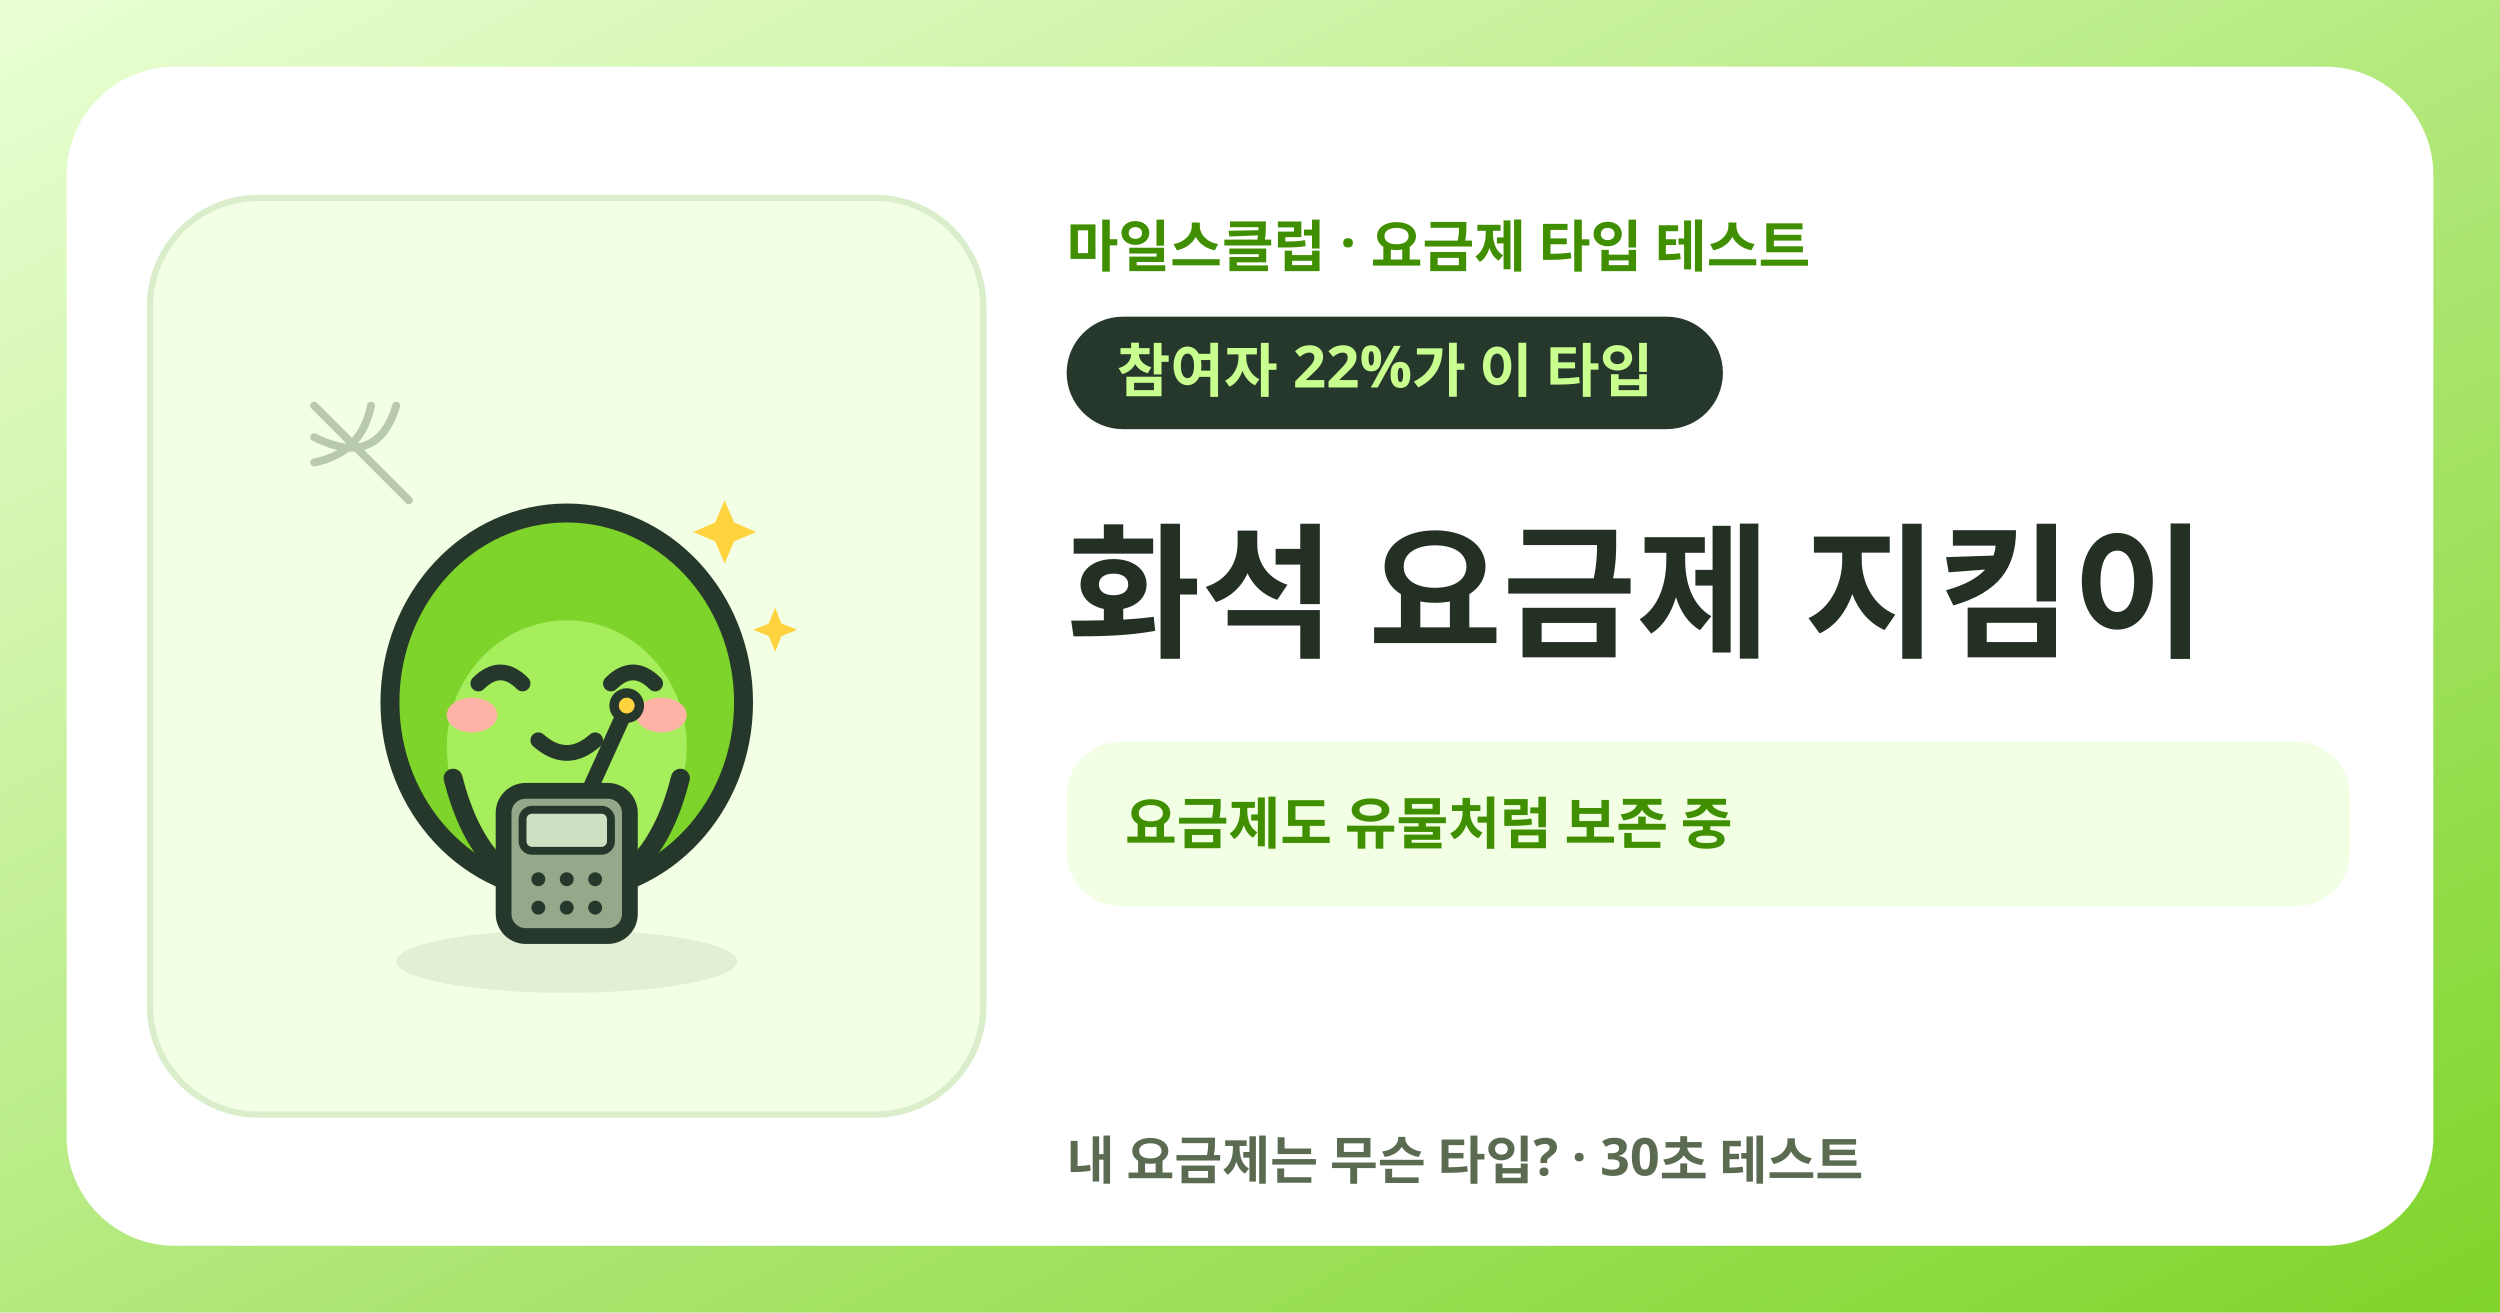
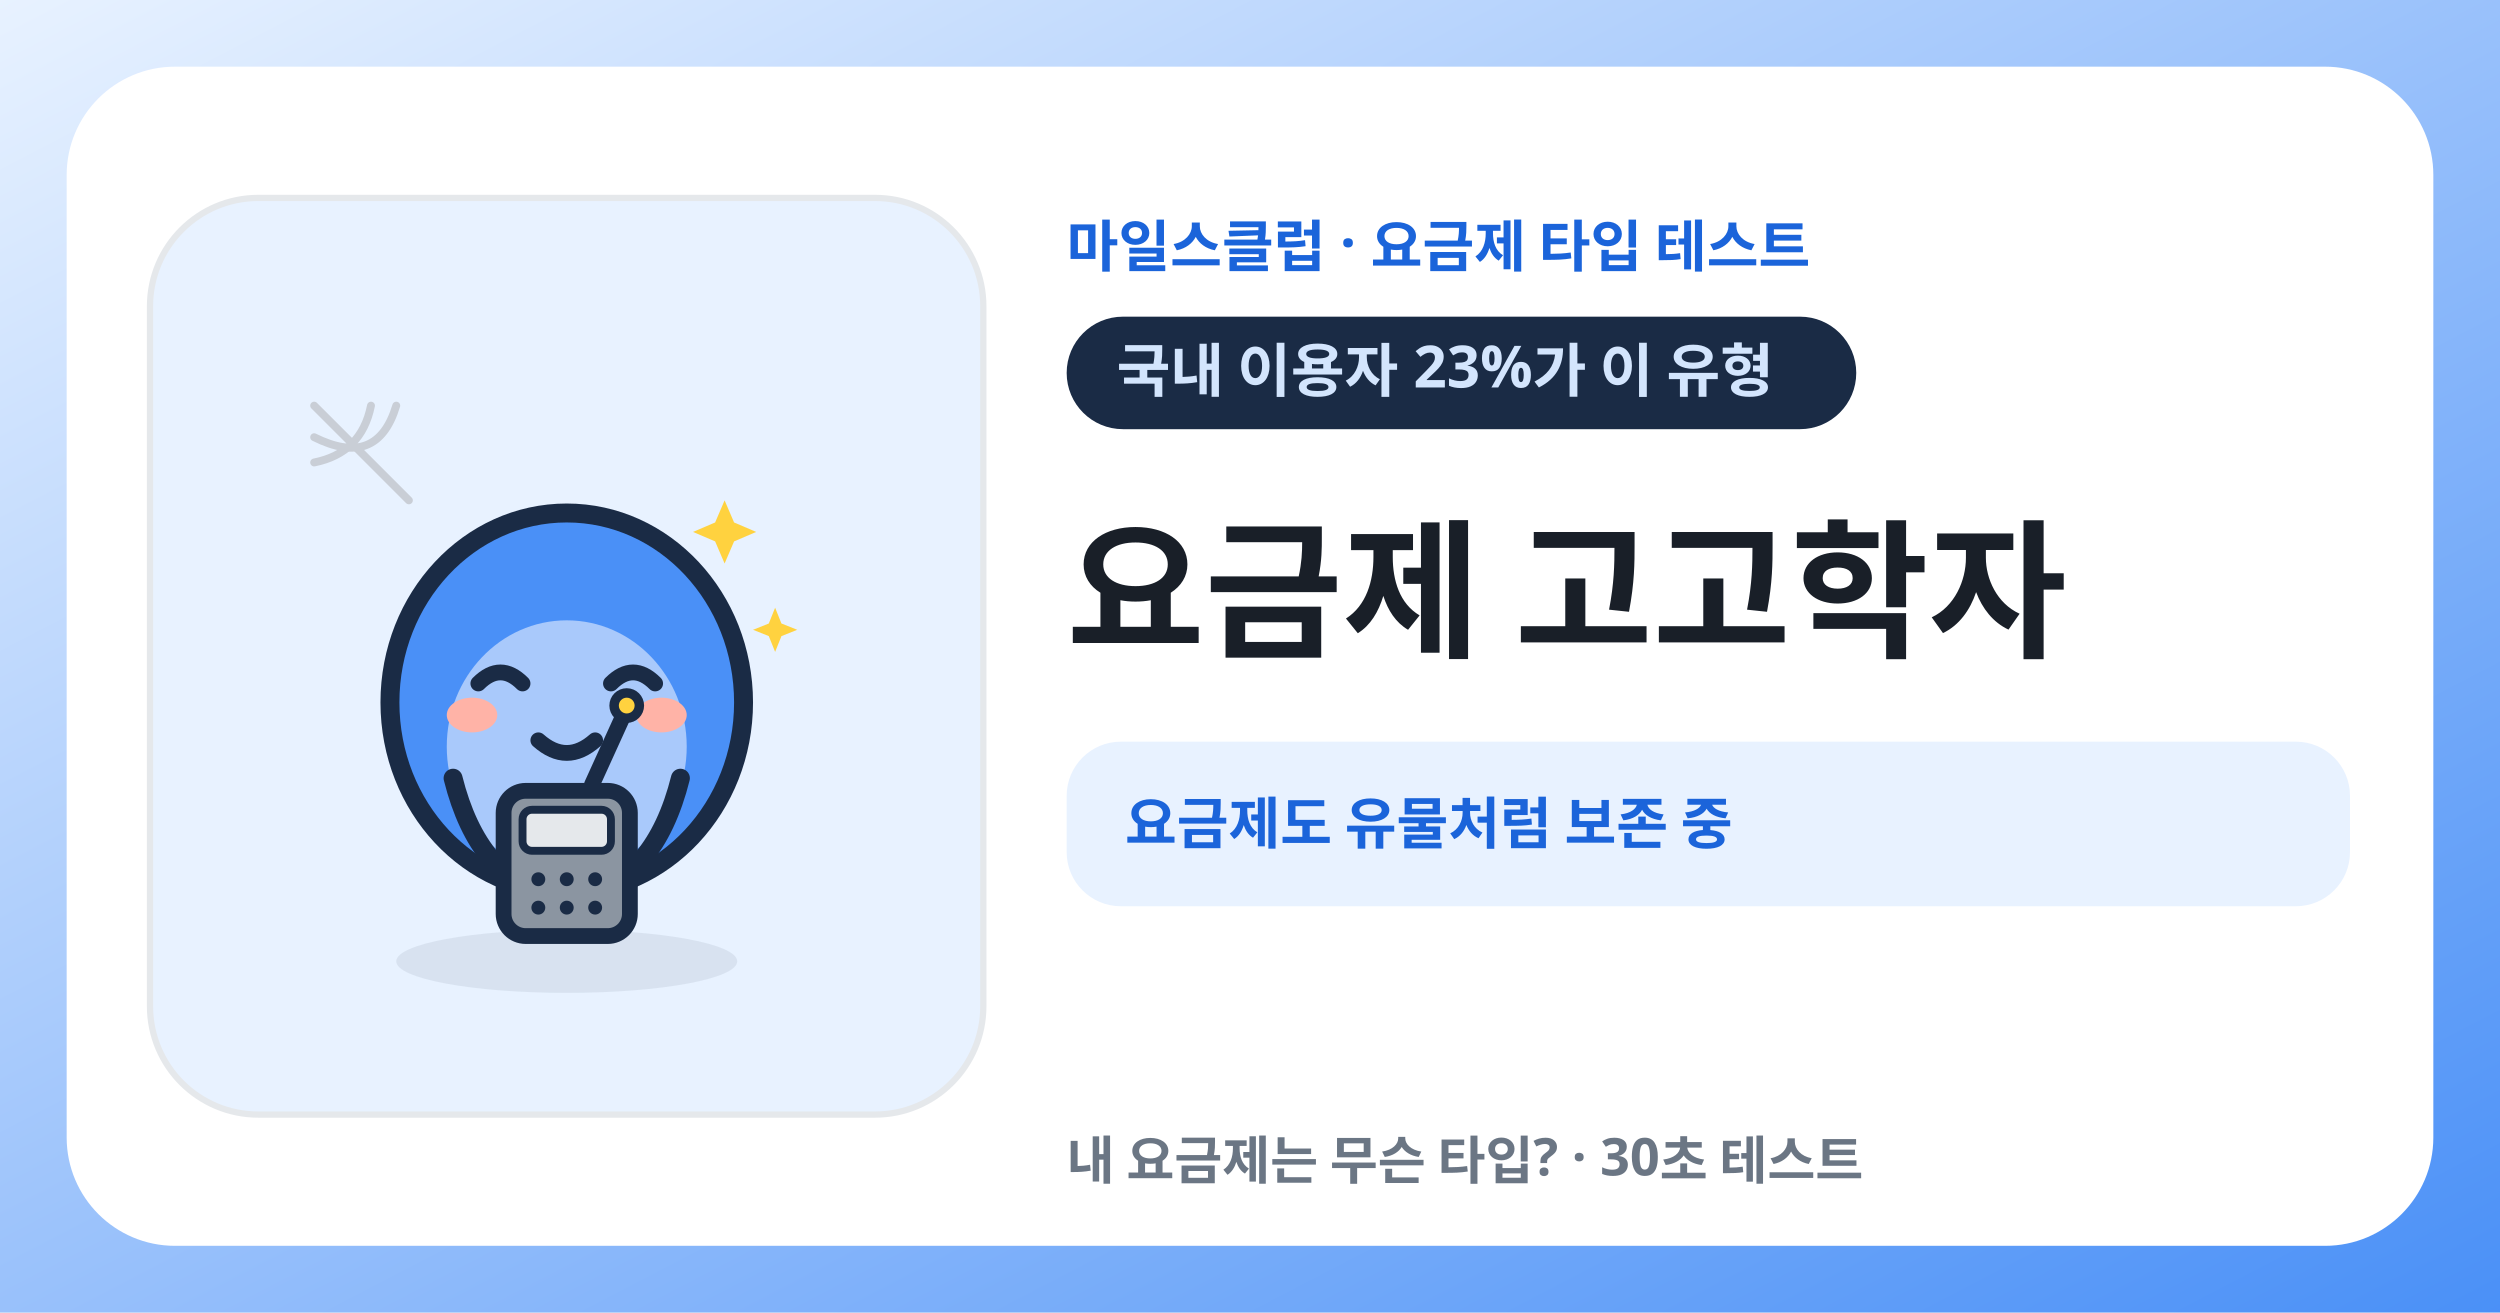
<svg xmlns="http://www.w3.org/2000/svg" width="1200" height="630" viewBox="0 0 1200 630" font-family="Pretendard, 'Apple SD Gothic Neo', sans-serif">
  <defs>
    <linearGradient id="bg" x1="0" y1="0" x2="1" y2="1">
-       <stop offset="0" stop-color="#eaffd4" />
-       <stop offset="1" stop-color="#7fd42a" />
+       <stop offset="0" stop-color="#e8f2ff" />
+       <stop offset="1" stop-color="#4a90f7" />
    </linearGradient>
  </defs>
  <rect width="1200" height="630" fill="url(#bg)" />
  <rect x="32" y="32" width="1136" height="566" rx="52" fill="#ffffff" />
-   <rect x="72" y="95" width="400" height="440" rx="52" fill="#f2ffe4" stroke="#dbeecb" stroke-width="3" />
+   <rect x="72" y="95" width="400" height="440" rx="52" fill="#e8f2ff" stroke="#e5e8eb" stroke-width="3" />
  <g transform="translate(272.0 315.0) scale(0.9091) translate(-600.0 -439.0)">
    <g transform="translate(400,240) scale(1.667)">
-       <g fill="none" stroke="#b9c9ac" stroke-width="2.5" stroke-linecap="round">
+       <g fill="none" stroke="#c9ced6" stroke-width="2.5" stroke-linecap="round">
        <path d="M40 40 L70 70" />
        <path d="M40 58 Q55 55 58 40" />
        <path d="M40 50 Q60 60 66 40" />
      </g>
      <g fill="#ffd23f">
        <path d="M170 70 l3 7 7 3 -7 3 -3 7 -3 -7 -7 -3 7 -3 z" />
        <path d="M186 104 l2 5 5 2 -5 2 -2 5 -2 -5 -5 -2 5 -2 z" />
      </g>
-       <ellipse cx="120" cy="216" rx="54" ry="10" fill="#26382b" opacity="0.08" />
-       <ellipse cx="120" cy="134" rx="56" ry="60" fill="#7ed42a" stroke="#26382b" stroke-width="6" />
-       <ellipse cx="120" cy="148" rx="38" ry="40" fill="#a6ee5c" />
+       <ellipse cx="120" cy="216" rx="54" ry="10" fill="#1a2b45" opacity="0.08" />
+       <ellipse cx="120" cy="134" rx="56" ry="60" fill="#4a90f7" stroke="#1a2b45" stroke-width="6" />
+       <ellipse cx="120" cy="148" rx="38" ry="40" fill="#a9c9fb" />
      <ellipse cx="90" cy="138" rx="8" ry="5.5" fill="#ffb3a7" />
      <ellipse cx="150" cy="138" rx="8" ry="5.5" fill="#ffb3a7" />
-       <g fill="none" stroke="#26382b" stroke-width="5" stroke-linecap="round">
+       <g fill="none" stroke="#1a2b45" stroke-width="5" stroke-linecap="round">
        <path d="M92 128 Q99 121 106 128" />
        <path d="M134 128 Q141 121 148 128" />
      </g>
-       <path d="M111 146 Q120 154 129 146" fill="none" stroke="#26382b" stroke-width="5" stroke-linecap="round" />
-       <path d="M84 158 Q92 190 116 196" fill="none" stroke="#26382b" stroke-width="6" stroke-linecap="round" />
-       <path d="M156 158 Q148 190 124 196" fill="none" stroke="#26382b" stroke-width="6" stroke-linecap="round" />
-       <line x1="128" y1="160" x2="138" y2="138" stroke="#26382b" stroke-width="5" stroke-linecap="round" />
-       <circle cx="139" cy="135" r="4" fill="#ffd23f" stroke="#26382b" stroke-width="3" />
-       <rect x="100" y="162" width="40" height="46" rx="7" fill="#95a889" stroke="#26382b" stroke-width="5" />
-       <rect x="106" y="168" width="28" height="13" rx="3" fill="#cfe0c2" stroke="#26382b" stroke-width="2.5" />
-       <g fill="#26382b">
+       <path d="M111 146 Q120 154 129 146" fill="none" stroke="#1a2b45" stroke-width="5" stroke-linecap="round" />
+       <path d="M84 158 Q92 190 116 196" fill="none" stroke="#1a2b45" stroke-width="6" stroke-linecap="round" />
+       <path d="M156 158 Q148 190 124 196" fill="none" stroke="#1a2b45" stroke-width="6" stroke-linecap="round" />
+       <line x1="128" y1="160" x2="138" y2="138" stroke="#1a2b45" stroke-width="5" stroke-linecap="round" />
+       <circle cx="139" cy="135" r="4" fill="#ffd23f" stroke="#1a2b45" stroke-width="3" />
+       <rect x="100" y="162" width="40" height="46" rx="7" fill="#8b95a1" stroke="#1a2b45" stroke-width="5" />
+       <rect x="106" y="168" width="28" height="13" rx="3" fill="#e5e8eb" stroke="#1a2b45" stroke-width="2.5" />
+       <g fill="#1a2b45">
        <circle cx="111" cy="190" r="2.2" />
        <circle cx="120" cy="190" r="2.2" />
        <circle cx="129" cy="190" r="2.2" />
        <circle cx="111" cy="199" r="2.2" />
        <circle cx="120" cy="199" r="2.2" />
        <circle cx="129" cy="199" r="2.2" />
      </g>
    </g>
  </g>
-   <text x="512" y="128" font-size="27" font-weight="700" fill="#3f8f00">마일스클럽 · 요금제 타입 테스트</text>
-   <rect x="512" y="152" width="315" height="54" rx="27" fill="#26382b" />
-   <text x="536" y="188" font-size="28" font-weight="800" fill="#c9ff8f">참여자 22%가 이 타입</text>
-   <text x="512" y="310" font-size="70" font-weight="800" fill="#243024">화석 요금제 지킴이</text>
-   <rect x="512" y="356" width="616" height="79" rx="26" fill="#f2ffe4" />
-   <text x="540" y="405" font-size="27" font-weight="700" fill="#3f8f00">요금제도 유물처럼 보존 중</text>
-   <text x="512" y="566" font-size="25" font-weight="700" fill="#5b6b52">내 요금제는 무슨 타입? · 30초 테스트</text>
+   <text x="512" y="128" font-size="27" font-weight="700" fill="#1b64da">마일스클럽 · 요금제 타입 테스트</text>
+   <rect x="512" y="152" width="379" height="54" rx="27" fill="#1a2b45" />
+   <text x="536" y="188" font-size="28" font-weight="800" fill="#d3e5fd">국내 이용자 23%가 이 유형</text>
+   <text x="512" y="310" font-size="72" font-weight="800" fill="#191f28">요금제 고고학자</text>
+   <rect x="512" y="356" width="616" height="79" rx="26" fill="#e8f2ff" />
+   <text x="540" y="405" font-size="27" font-weight="700" fill="#1b64da">요금제도 유물처럼 보존 중</text>
+   <text x="512" y="566" font-size="25" font-weight="700" fill="#6b7684">내 요금제는 무슨 타입? · 30초 테스트</text>
</svg>
